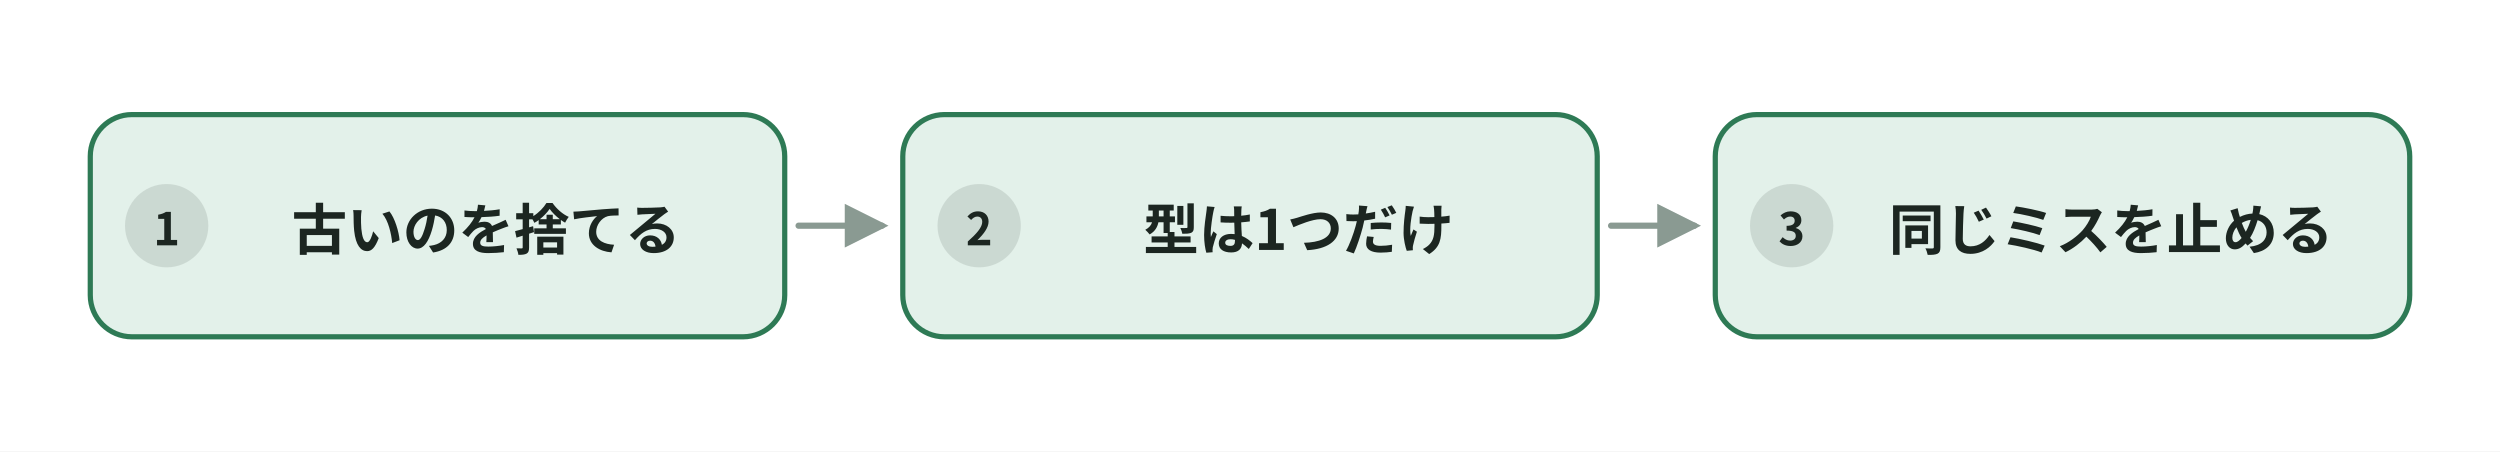
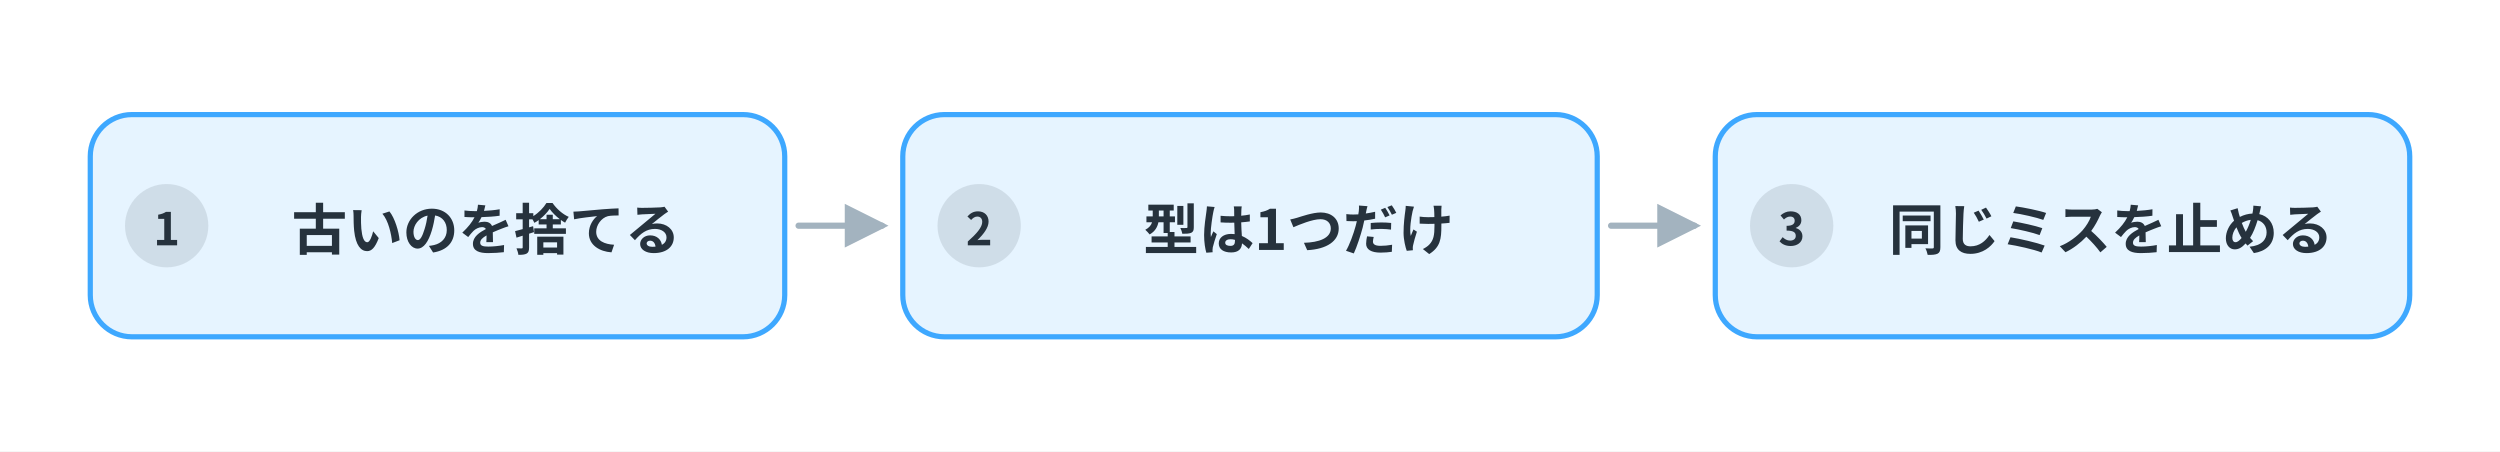
<svg xmlns="http://www.w3.org/2000/svg" width="720" height="130" viewBox="0 0 720 130" font-family="'Noto Sans CJK JP','Noto Sans JP','Hiragino Sans','Hiragino Kaku Gothic ProN','Yu Gothic',sans-serif">
  <defs>
-     <marker id="m1c2621" viewBox="0 0 10 10" refX="8.5" refY="5" markerWidth="7" markerHeight="7" orient="auto-start-reverse">
-       <path d="M0,0 L10,5 L0,10 z" fill="#1c2621" />
+     <marker id="m26323d" viewBox="0 0 10 10" refX="8.5" refY="5" markerWidth="7" markerHeight="7" orient="auto-start-reverse">
+       <path d="M0,0 L10,5 L0,10 z" fill="#26323d" />
    </marker>
-     <marker id="m8a9a92" viewBox="0 0 10 10" refX="8.5" refY="5" markerWidth="7" markerHeight="7" orient="auto-start-reverse">
-       <path d="M0,0 L10,5 L0,10 z" fill="#8a9a92" />
+     <marker id="ma3b3bf" viewBox="0 0 10 10" refX="8.5" refY="5" markerWidth="7" markerHeight="7" orient="auto-start-reverse">
+       <path d="M0,0 L10,5 L0,10 z" fill="#a3b3bf" />
    </marker>
-     <marker id="m2e7a55" viewBox="0 0 10 10" refX="8.5" refY="5" markerWidth="7" markerHeight="7" orient="auto-start-reverse">
-       <path d="M0,0 L10,5 L0,10 z" fill="#2e7a55" />
+     <marker id="m3ea8ff" viewBox="0 0 10 10" refX="8.5" refY="5" markerWidth="7" markerHeight="7" orient="auto-start-reverse">
+       <path d="M0,0 L10,5 L0,10 z" fill="#3ea8ff" />
    </marker>
-     <marker id="mc94a41" viewBox="0 0 10 10" refX="8.5" refY="5" markerWidth="7" markerHeight="7" orient="auto-start-reverse">
-       <path d="M0,0 L10,5 L0,10 z" fill="#c94a41" />
+     <marker id="mf0506e" viewBox="0 0 10 10" refX="8.5" refY="5" markerWidth="7" markerHeight="7" orient="auto-start-reverse">
+       <path d="M0,0 L10,5 L0,10 z" fill="#f0506e" />
    </marker>
-     <marker id="m5d6b64" viewBox="0 0 10 10" refX="8.5" refY="5" markerWidth="7" markerHeight="7" orient="auto-start-reverse">
-       <path d="M0,0 L10,5 L0,10 z" fill="#5d6b64" />
+     <marker id="m65717b" viewBox="0 0 10 10" refX="8.5" refY="5" markerWidth="7" markerHeight="7" orient="auto-start-reverse">
+       <path d="M0,0 L10,5 L0,10 z" fill="#65717b" />
    </marker>
-     <marker id="mb7861a" viewBox="0 0 10 10" refX="8.5" refY="5" markerWidth="7" markerHeight="7" orient="auto-start-reverse">
-       <path d="M0,0 L10,5 L0,10 z" fill="#b7861a" />
+     <marker id="md98a00" viewBox="0 0 10 10" refX="8.5" refY="5" markerWidth="7" markerHeight="7" orient="auto-start-reverse">
+       <path d="M0,0 L10,5 L0,10 z" fill="#d98a00" />
    </marker>
-     <marker id="md9a521" viewBox="0 0 10 10" refX="8.5" refY="5" markerWidth="7" markerHeight="7" orient="auto-start-reverse">
-       <path d="M0,0 L10,5 L0,10 z" fill="#d9a521" />
+     <marker id="mf5a000" viewBox="0 0 10 10" refX="8.5" refY="5" markerWidth="7" markerHeight="7" orient="auto-start-reverse">
+       <path d="M0,0 L10,5 L0,10 z" fill="#f5a000" />
    </marker>
  </defs>
  <rect width="720" height="130" fill="#ffffff" />
-   <rect x="26.0" y="33.0" width="200" height="64" rx="12" fill="#e3f1ea" stroke="#2e7a55" stroke-width="1.5" />
-   <circle cx="48.0" cy="65" r="12" fill="#1c2621" opacity="0.12" />
-   <text x="48.0" y="65" font-size="13" font-weight="700" fill="#1c2621" text-anchor="middle" dominant-baseline="central">1</text>
-   <text x="140.0" y="65" font-size="16" font-weight="700" fill="#1c2621" text-anchor="middle" dominant-baseline="central">古いのを捨てる</text>
-   <rect x="260.0" y="33.0" width="200" height="64" rx="12" fill="#e3f1ea" stroke="#2e7a55" stroke-width="1.5" />
-   <circle cx="282.0" cy="65" r="12" fill="#1c2621" opacity="0.12" />
-   <text x="282.0" y="65" font-size="13" font-weight="700" fill="#1c2621" text-anchor="middle" dominant-baseline="central">2</text>
-   <text x="374.0" y="65" font-size="16" font-weight="700" fill="#1c2621" text-anchor="middle" dominant-baseline="central">型は1つだけ</text>
-   <path d="M230.0,65 L254.0,65" fill="none" stroke="#8a9a92" stroke-width="1.8" marker-end="url(#m8a9a92)" stroke-linecap="round" stroke-linejoin="round" />
-   <rect x="494.0" y="33.0" width="200" height="64" rx="12" fill="#e3f1ea" stroke="#2e7a55" stroke-width="1.5" />
-   <circle cx="516.0" cy="65" r="12" fill="#1c2621" opacity="0.12" />
-   <text x="516.0" y="65" font-size="13" font-weight="700" fill="#1c2621" text-anchor="middle" dominant-baseline="central">3</text>
-   <text x="608.0" y="65" font-size="16" font-weight="700" fill="#1c2621" text-anchor="middle" dominant-baseline="central">同じミスを止める</text>
-   <path d="M464.0,65 L488.0,65" fill="none" stroke="#8a9a92" stroke-width="1.8" marker-end="url(#m8a9a92)" stroke-linecap="round" stroke-linejoin="round" />
+   <rect x="26.0" y="33.0" width="200" height="64" rx="12" fill="#e6f4ff" stroke="#3ea8ff" stroke-width="1.5" />
+   <circle cx="48.0" cy="65" r="12" fill="#26323d" opacity="0.12" />
+   <text x="48.0" y="65" font-size="13" font-weight="700" fill="#26323d" text-anchor="middle" dominant-baseline="central">1</text>
+   <text x="140.0" y="65" font-size="16" font-weight="700" fill="#26323d" text-anchor="middle" dominant-baseline="central">古いのを捨てる</text>
+   <rect x="260.0" y="33.0" width="200" height="64" rx="12" fill="#e6f4ff" stroke="#3ea8ff" stroke-width="1.5" />
+   <circle cx="282.0" cy="65" r="12" fill="#26323d" opacity="0.12" />
+   <text x="282.0" y="65" font-size="13" font-weight="700" fill="#26323d" text-anchor="middle" dominant-baseline="central">2</text>
+   <text x="374.0" y="65" font-size="16" font-weight="700" fill="#26323d" text-anchor="middle" dominant-baseline="central">型は1つだけ</text>
+   <path d="M230.0,65 L254.0,65" fill="none" stroke="#a3b3bf" stroke-width="1.8" marker-end="url(#ma3b3bf)" stroke-linecap="round" stroke-linejoin="round" />
+   <rect x="494.0" y="33.0" width="200" height="64" rx="12" fill="#e6f4ff" stroke="#3ea8ff" stroke-width="1.5" />
+   <circle cx="516.0" cy="65" r="12" fill="#26323d" opacity="0.12" />
+   <text x="516.0" y="65" font-size="13" font-weight="700" fill="#26323d" text-anchor="middle" dominant-baseline="central">3</text>
+   <text x="608.0" y="65" font-size="16" font-weight="700" fill="#26323d" text-anchor="middle" dominant-baseline="central">同じミスを止める</text>
+   <path d="M464.0,65 L488.0,65" fill="none" stroke="#a3b3bf" stroke-width="1.8" marker-end="url(#ma3b3bf)" stroke-linecap="round" stroke-linejoin="round" />
</svg>
